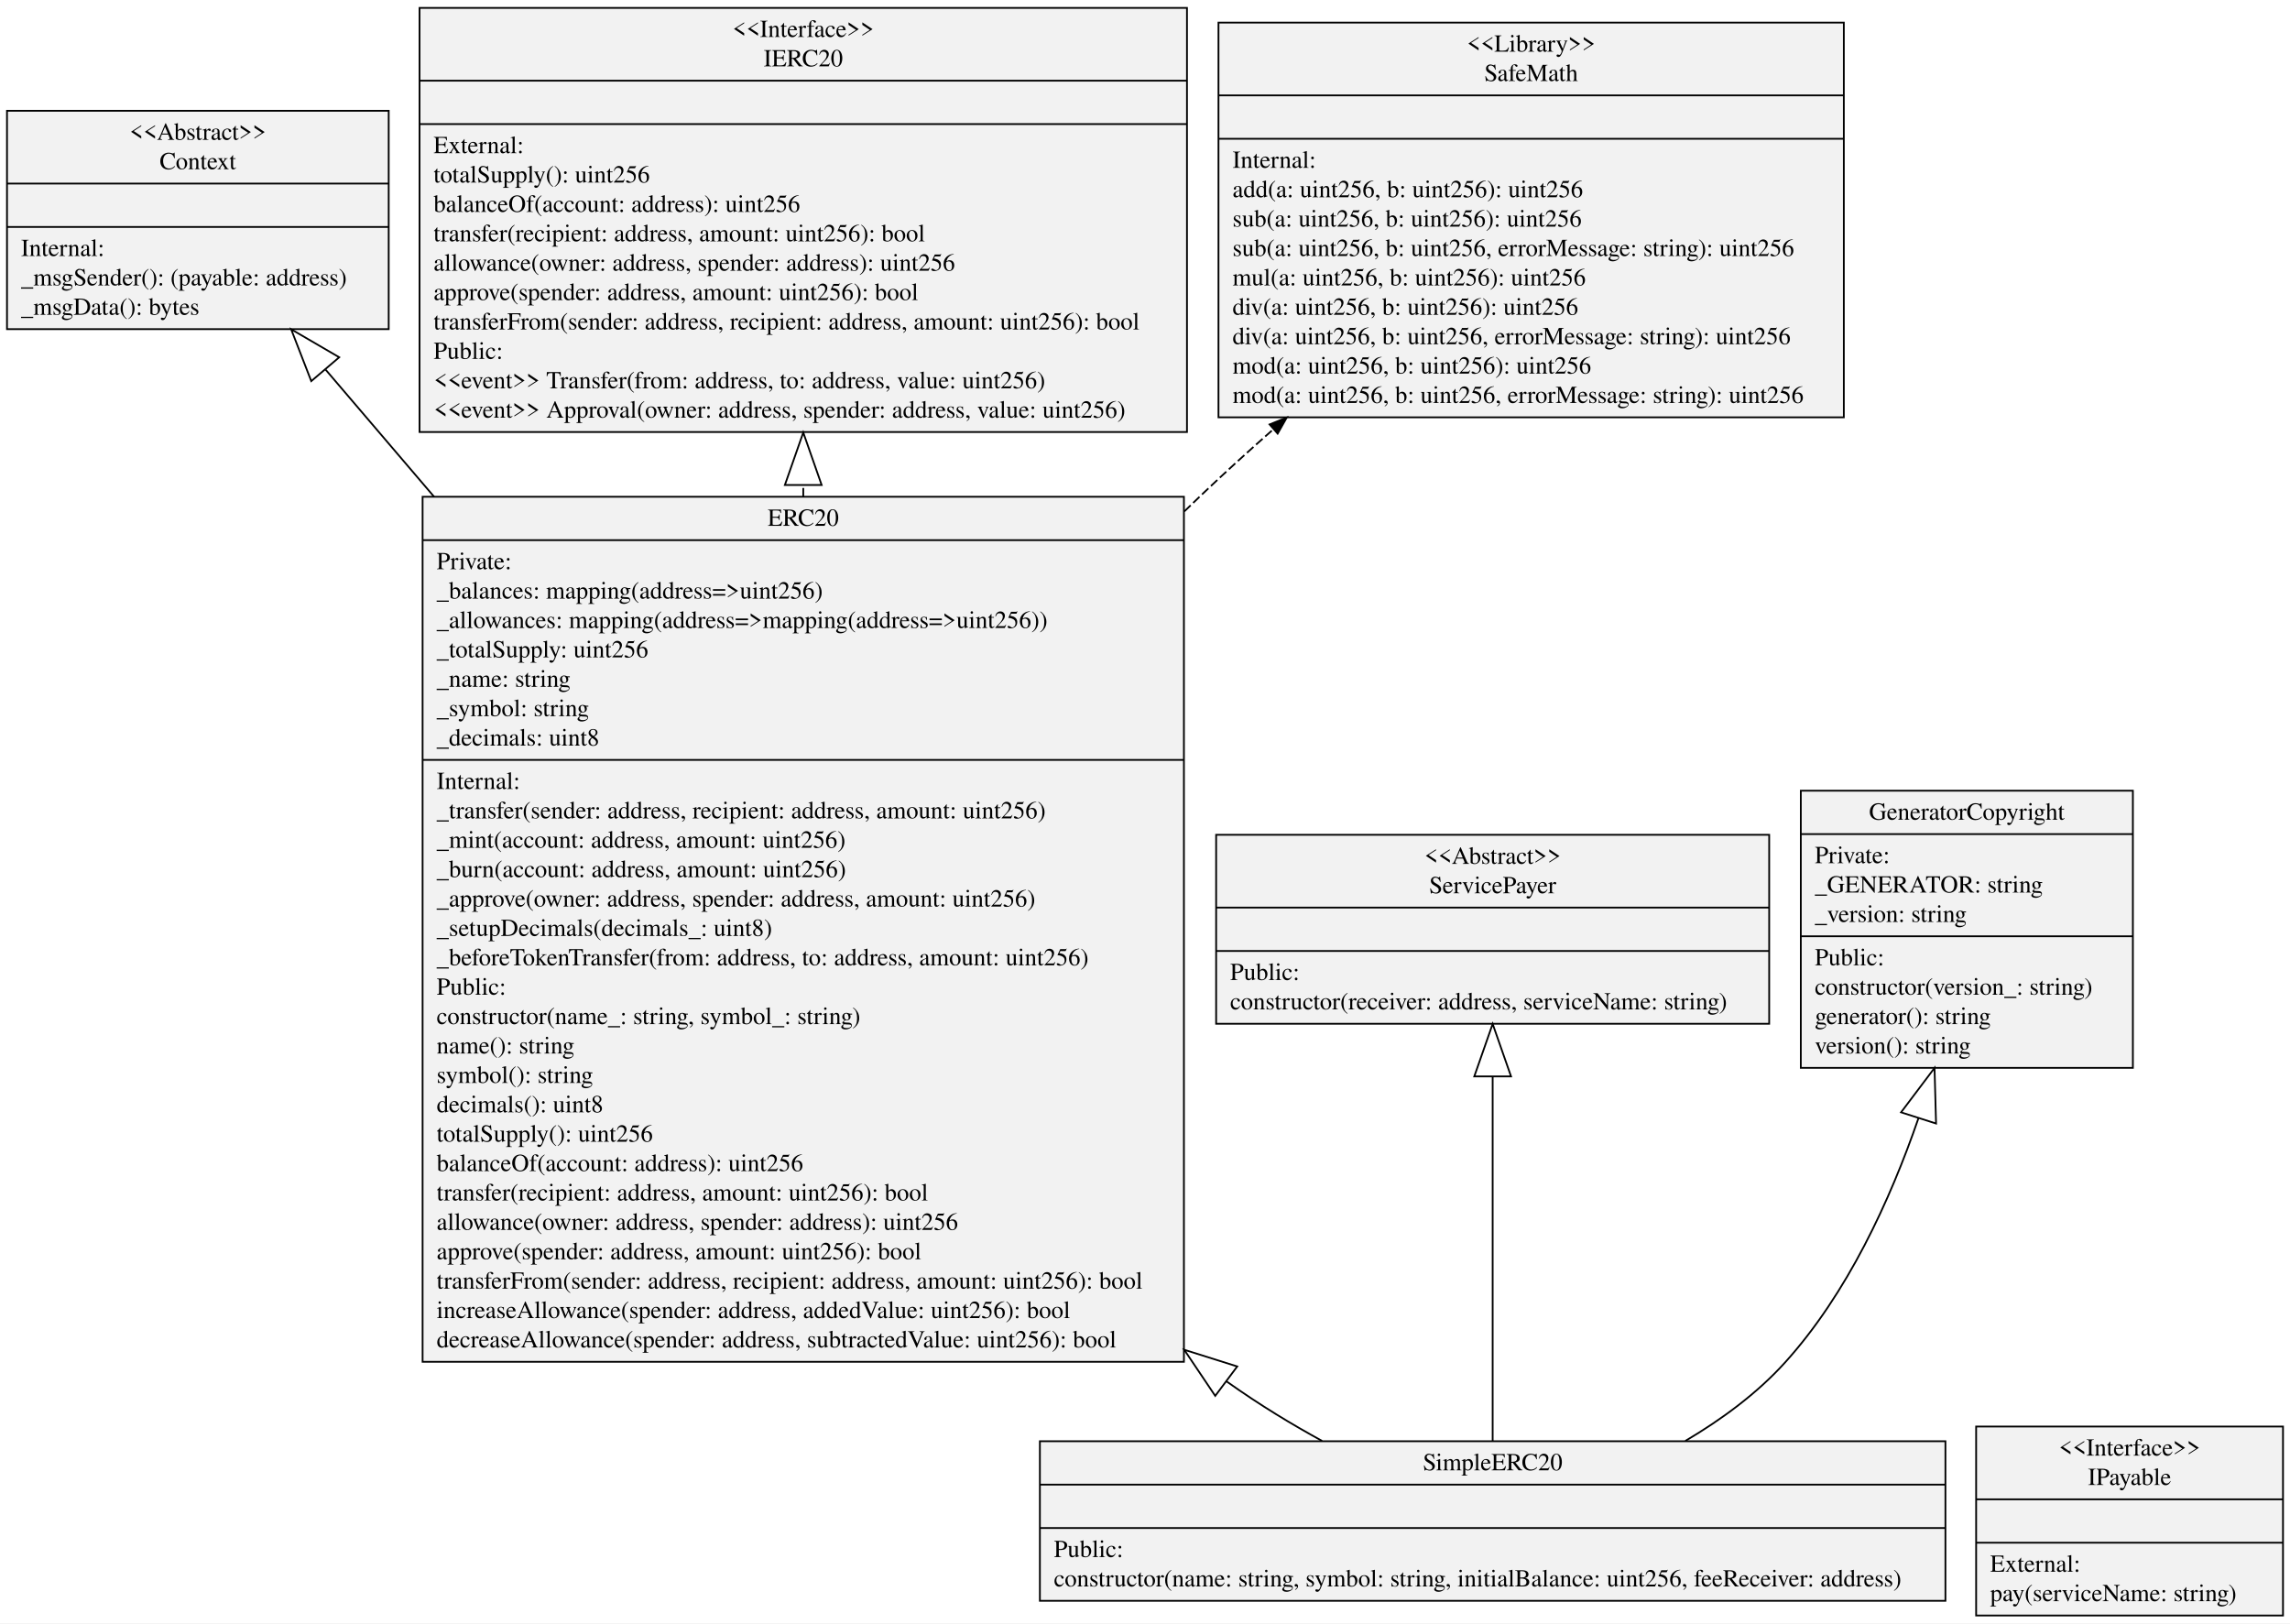
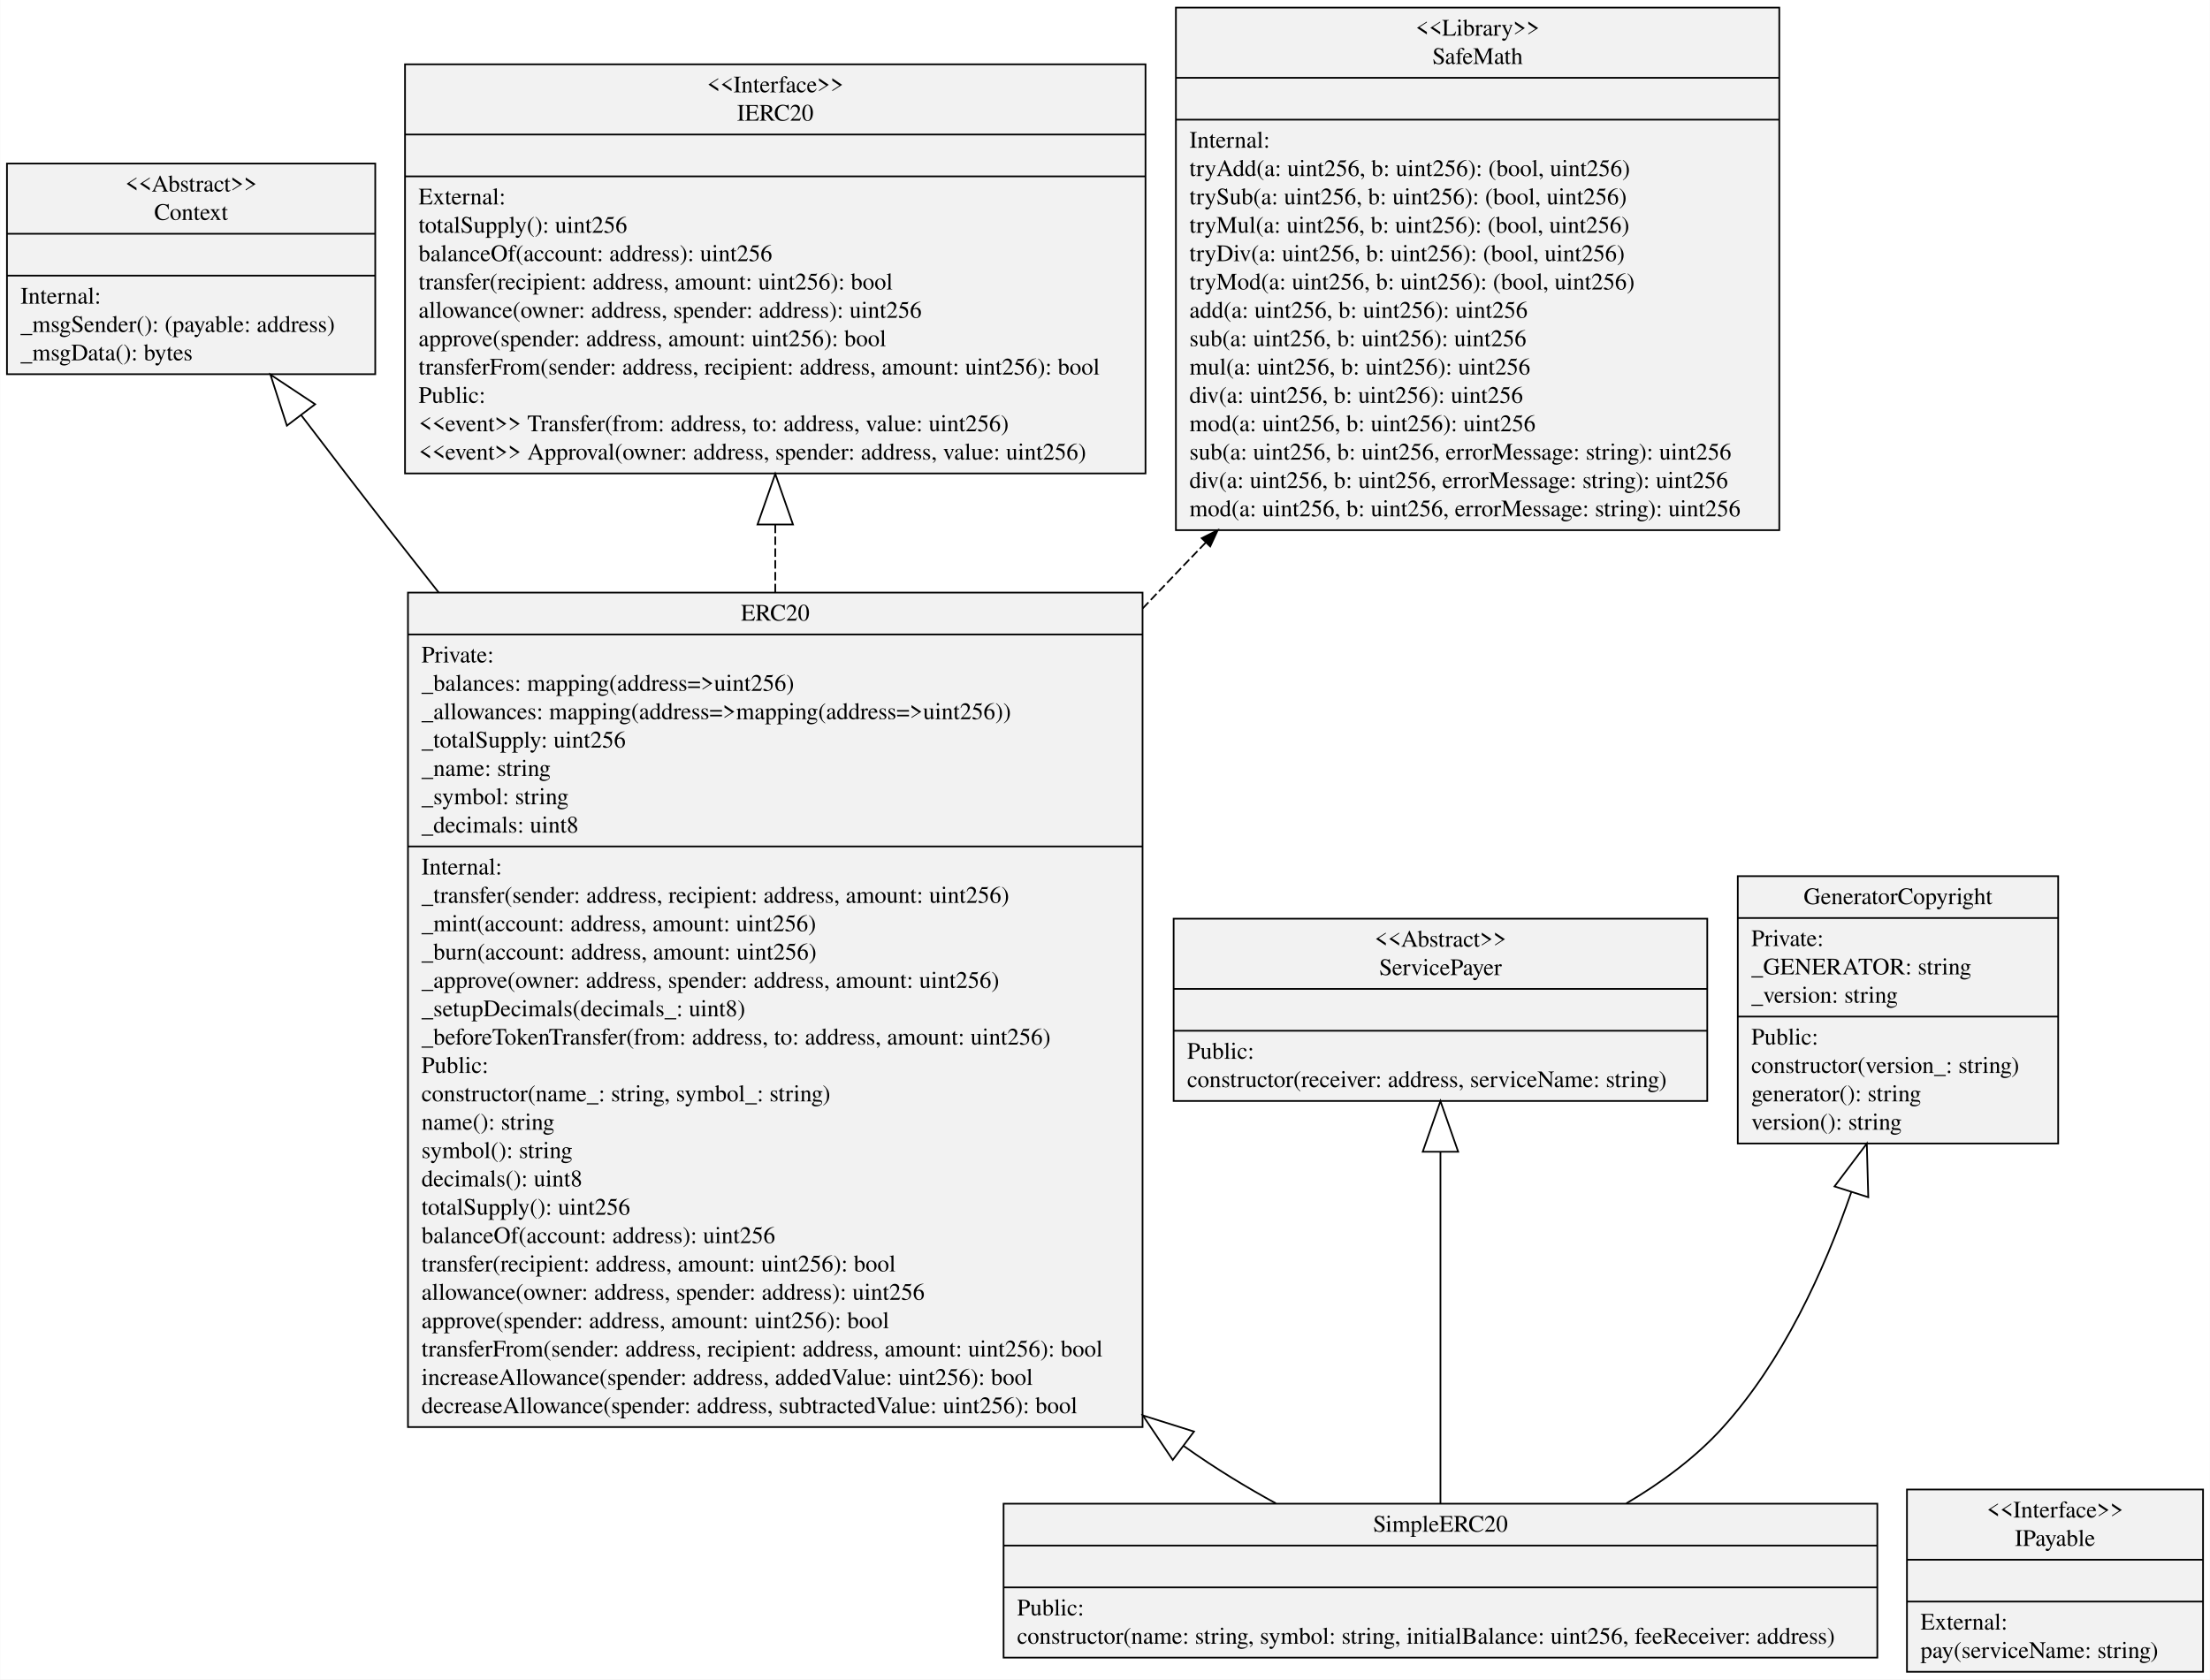
- <svg xmlns="http://www.w3.org/2000/svg" width="1309pt" height="928pt" viewBox="0.00 0.00 1308.76 927.80">
-   <g id="graph0" class="graph" transform="scale(1 1) rotate(0) translate(4 923.8)">
-     <polygon fill="#ffffff" stroke="transparent" points="-4,4 -4,-923.8 1304.762,-923.8 1304.762,4 -4,4" />
+ <svg xmlns="http://www.w3.org/2000/svg" width="1309pt" height="995pt" viewBox="0.00 0.00 1308.76 995.00">
+   <g id="graph0" class="graph" transform="scale(1 1) rotate(0) translate(4 991)">
+     <polygon fill="#ffffff" stroke="transparent" points="-4,4 -4,-991 1304.762,-991 1304.762,4 -4,4" />
    <g id="node1" class="node">
-       <polygon fill="#f2f2f2" stroke="#000000" points="0,-735.7 0,-860.5 218.145,-860.5 218.145,-735.7 0,-735.7" />
-       <text text-anchor="middle" x="109.072" y="-843.9" font-family="Times,serif" font-size="14.00" fill="#000000">&lt;&lt;Abstract&gt;&gt;</text>
-       <text text-anchor="middle" x="109.072" y="-827.1" font-family="Times,serif" font-size="14.00" fill="#000000">Context</text>
-       <polyline fill="none" stroke="#000000" points="0,-818.9 218.145,-818.9 " />
-       <text text-anchor="middle" x="109.072" y="-802.3" font-family="Times,serif" font-size="14.00" fill="#000000"> </text>
-       <polyline fill="none" stroke="#000000" points="0,-794.1 218.145,-794.1 " />
-       <text text-anchor="start" x="8" y="-777.5" font-family="Times,serif" font-size="14.00" fill="#000000">Internal:</text>
-       <text text-anchor="start" x="8" y="-760.7" font-family="Times,serif" font-size="14.00" fill="#000000">    _msgSender(): (payable: address)</text>
-       <text text-anchor="start" x="8" y="-743.9" font-family="Times,serif" font-size="14.00" fill="#000000">    _msgData(): bytes</text>
+       <polygon fill="#f2f2f2" stroke="#000000" points="0,-769.3 0,-894.1 218.145,-894.1 218.145,-769.3 0,-769.3" />
+       <text text-anchor="middle" x="109.072" y="-877.5" font-family="Times,serif" font-size="14.00" fill="#000000">&lt;&lt;Abstract&gt;&gt;</text>
+       <text text-anchor="middle" x="109.072" y="-860.7" font-family="Times,serif" font-size="14.00" fill="#000000">Context</text>
+       <polyline fill="none" stroke="#000000" points="0,-852.5 218.145,-852.5 " />
+       <text text-anchor="middle" x="109.072" y="-835.9" font-family="Times,serif" font-size="14.00" fill="#000000"> </text>
+       <polyline fill="none" stroke="#000000" points="0,-827.7 218.145,-827.7 " />
+       <text text-anchor="start" x="8" y="-811.1" font-family="Times,serif" font-size="14.00" fill="#000000">Internal:</text>
+       <text text-anchor="start" x="8" y="-794.3" font-family="Times,serif" font-size="14.00" fill="#000000">    _msgSender(): (payable: address)</text>
+       <text text-anchor="start" x="8" y="-777.5" font-family="Times,serif" font-size="14.00" fill="#000000">    _msgData(): bytes</text>
    </g>
    <g id="node2" class="node">
-       <polygon fill="#f2f2f2" stroke="#000000" points="235.772,-676.9 235.772,-919.3 674.372,-919.3 674.372,-676.9 235.772,-676.9" />
-       <text text-anchor="middle" x="455.072" y="-902.7" font-family="Times,serif" font-size="14.00" fill="#000000">&lt;&lt;Interface&gt;&gt;</text>
-       <text text-anchor="middle" x="455.072" y="-885.9" font-family="Times,serif" font-size="14.00" fill="#000000">IERC20</text>
-       <polyline fill="none" stroke="#000000" points="235.772,-877.7 674.372,-877.7 " />
-       <text text-anchor="middle" x="455.072" y="-861.1" font-family="Times,serif" font-size="14.00" fill="#000000"> </text>
-       <polyline fill="none" stroke="#000000" points="235.772,-852.9 674.372,-852.9 " />
-       <text text-anchor="start" x="243.772" y="-836.3" font-family="Times,serif" font-size="14.00" fill="#000000">External:</text>
-       <text text-anchor="start" x="243.772" y="-819.5" font-family="Times,serif" font-size="14.00" fill="#000000">     totalSupply(): uint256</text>
-       <text text-anchor="start" x="243.772" y="-802.7" font-family="Times,serif" font-size="14.00" fill="#000000">     balanceOf(account: address): uint256</text>
-       <text text-anchor="start" x="243.772" y="-785.9" font-family="Times,serif" font-size="14.00" fill="#000000">     transfer(recipient: address, amount: uint256): bool</text>
-       <text text-anchor="start" x="243.772" y="-769.1" font-family="Times,serif" font-size="14.00" fill="#000000">     allowance(owner: address, spender: address): uint256</text>
-       <text text-anchor="start" x="243.772" y="-752.3" font-family="Times,serif" font-size="14.00" fill="#000000">     approve(spender: address, amount: uint256): bool</text>
-       <text text-anchor="start" x="243.772" y="-735.5" font-family="Times,serif" font-size="14.00" fill="#000000">     transferFrom(sender: address, recipient: address, amount: uint256): bool</text>
-       <text text-anchor="start" x="243.772" y="-718.7" font-family="Times,serif" font-size="14.00" fill="#000000">Public:</text>
-       <text text-anchor="start" x="243.772" y="-701.9" font-family="Times,serif" font-size="14.00" fill="#000000">    &lt;&lt;event&gt;&gt; Transfer(from: address, to: address, value: uint256)</text>
-       <text text-anchor="start" x="243.772" y="-685.1" font-family="Times,serif" font-size="14.00" fill="#000000">    &lt;&lt;event&gt;&gt; Approval(owner: address, spender: address, value: uint256)</text>
+       <polygon fill="#f2f2f2" stroke="#000000" points="235.772,-710.5 235.772,-952.9 674.372,-952.9 674.372,-710.5 235.772,-710.5" />
+       <text text-anchor="middle" x="455.072" y="-936.3" font-family="Times,serif" font-size="14.00" fill="#000000">&lt;&lt;Interface&gt;&gt;</text>
+       <text text-anchor="middle" x="455.072" y="-919.5" font-family="Times,serif" font-size="14.00" fill="#000000">IERC20</text>
+       <polyline fill="none" stroke="#000000" points="235.772,-911.3 674.372,-911.3 " />
+       <text text-anchor="middle" x="455.072" y="-894.7" font-family="Times,serif" font-size="14.00" fill="#000000"> </text>
+       <polyline fill="none" stroke="#000000" points="235.772,-886.5 674.372,-886.5 " />
+       <text text-anchor="start" x="243.772" y="-869.9" font-family="Times,serif" font-size="14.00" fill="#000000">External:</text>
+       <text text-anchor="start" x="243.772" y="-853.1" font-family="Times,serif" font-size="14.00" fill="#000000">     totalSupply(): uint256</text>
+       <text text-anchor="start" x="243.772" y="-836.3" font-family="Times,serif" font-size="14.00" fill="#000000">     balanceOf(account: address): uint256</text>
+       <text text-anchor="start" x="243.772" y="-819.5" font-family="Times,serif" font-size="14.00" fill="#000000">     transfer(recipient: address, amount: uint256): bool</text>
+       <text text-anchor="start" x="243.772" y="-802.7" font-family="Times,serif" font-size="14.00" fill="#000000">     allowance(owner: address, spender: address): uint256</text>
+       <text text-anchor="start" x="243.772" y="-785.9" font-family="Times,serif" font-size="14.00" fill="#000000">     approve(spender: address, amount: uint256): bool</text>
+       <text text-anchor="start" x="243.772" y="-769.1" font-family="Times,serif" font-size="14.00" fill="#000000">     transferFrom(sender: address, recipient: address, amount: uint256): bool</text>
+       <text text-anchor="start" x="243.772" y="-752.3" font-family="Times,serif" font-size="14.00" fill="#000000">Public:</text>
+       <text text-anchor="start" x="243.772" y="-735.5" font-family="Times,serif" font-size="14.00" fill="#000000">    &lt;&lt;event&gt;&gt; Transfer(from: address, to: address, value: uint256)</text>
+       <text text-anchor="start" x="243.772" y="-718.7" font-family="Times,serif" font-size="14.00" fill="#000000">    &lt;&lt;event&gt;&gt; Approval(owner: address, spender: address, value: uint256)</text>
    </g>
    <g id="node3" class="node">
-       <polygon fill="#f2f2f2" stroke="#000000" points="692.376,-685.3 692.376,-910.9 1049.769,-910.9 1049.769,-685.3 692.376,-685.3" />
-       <text text-anchor="middle" x="871.072" y="-894.3" font-family="Times,serif" font-size="14.00" fill="#000000">&lt;&lt;Library&gt;&gt;</text>
-       <text text-anchor="middle" x="871.072" y="-877.5" font-family="Times,serif" font-size="14.00" fill="#000000">SafeMath</text>
-       <polyline fill="none" stroke="#000000" points="692.376,-869.3 1049.769,-869.3 " />
-       <text text-anchor="middle" x="871.072" y="-852.7" font-family="Times,serif" font-size="14.00" fill="#000000"> </text>
-       <polyline fill="none" stroke="#000000" points="692.376,-844.5 1049.769,-844.5 " />
-       <text text-anchor="start" x="700.376" y="-827.9" font-family="Times,serif" font-size="14.00" fill="#000000">Internal:</text>
-       <text text-anchor="start" x="700.376" y="-811.1" font-family="Times,serif" font-size="14.00" fill="#000000">    add(a: uint256, b: uint256): uint256</text>
-       <text text-anchor="start" x="700.376" y="-794.3" font-family="Times,serif" font-size="14.00" fill="#000000">    sub(a: uint256, b: uint256): uint256</text>
-       <text text-anchor="start" x="700.376" y="-777.5" font-family="Times,serif" font-size="14.00" fill="#000000">    sub(a: uint256, b: uint256, errorMessage: string): uint256</text>
-       <text text-anchor="start" x="700.376" y="-760.7" font-family="Times,serif" font-size="14.00" fill="#000000">    mul(a: uint256, b: uint256): uint256</text>
-       <text text-anchor="start" x="700.376" y="-743.9" font-family="Times,serif" font-size="14.00" fill="#000000">    div(a: uint256, b: uint256): uint256</text>
-       <text text-anchor="start" x="700.376" y="-727.1" font-family="Times,serif" font-size="14.00" fill="#000000">    div(a: uint256, b: uint256, errorMessage: string): uint256</text>
-       <text text-anchor="start" x="700.376" y="-710.3" font-family="Times,serif" font-size="14.00" fill="#000000">    mod(a: uint256, b: uint256): uint256</text>
-       <text text-anchor="start" x="700.376" y="-693.5" font-family="Times,serif" font-size="14.00" fill="#000000">    mod(a: uint256, b: uint256, errorMessage: string): uint256</text>
+       <polygon fill="#f2f2f2" stroke="#000000" points="692.376,-676.9 692.376,-986.5 1049.769,-986.5 1049.769,-676.9 692.376,-676.9" />
+       <text text-anchor="middle" x="871.072" y="-969.9" font-family="Times,serif" font-size="14.00" fill="#000000">&lt;&lt;Library&gt;&gt;</text>
+       <text text-anchor="middle" x="871.072" y="-953.1" font-family="Times,serif" font-size="14.00" fill="#000000">SafeMath</text>
+       <polyline fill="none" stroke="#000000" points="692.376,-944.9 1049.769,-944.9 " />
+       <text text-anchor="middle" x="871.072" y="-928.3" font-family="Times,serif" font-size="14.00" fill="#000000"> </text>
+       <polyline fill="none" stroke="#000000" points="692.376,-920.1 1049.769,-920.1 " />
+       <text text-anchor="start" x="700.376" y="-903.5" font-family="Times,serif" font-size="14.00" fill="#000000">Internal:</text>
+       <text text-anchor="start" x="700.376" y="-886.7" font-family="Times,serif" font-size="14.00" fill="#000000">    tryAdd(a: uint256, b: uint256): (bool, uint256)</text>
+       <text text-anchor="start" x="700.376" y="-869.9" font-family="Times,serif" font-size="14.00" fill="#000000">    trySub(a: uint256, b: uint256): (bool, uint256)</text>
+       <text text-anchor="start" x="700.376" y="-853.1" font-family="Times,serif" font-size="14.00" fill="#000000">    tryMul(a: uint256, b: uint256): (bool, uint256)</text>
+       <text text-anchor="start" x="700.376" y="-836.3" font-family="Times,serif" font-size="14.00" fill="#000000">    tryDiv(a: uint256, b: uint256): (bool, uint256)</text>
+       <text text-anchor="start" x="700.376" y="-819.5" font-family="Times,serif" font-size="14.00" fill="#000000">    tryMod(a: uint256, b: uint256): (bool, uint256)</text>
+       <text text-anchor="start" x="700.376" y="-802.7" font-family="Times,serif" font-size="14.00" fill="#000000">    add(a: uint256, b: uint256): uint256</text>
+       <text text-anchor="start" x="700.376" y="-785.9" font-family="Times,serif" font-size="14.00" fill="#000000">    sub(a: uint256, b: uint256): uint256</text>
+       <text text-anchor="start" x="700.376" y="-769.1" font-family="Times,serif" font-size="14.00" fill="#000000">    mul(a: uint256, b: uint256): uint256</text>
+       <text text-anchor="start" x="700.376" y="-752.3" font-family="Times,serif" font-size="14.00" fill="#000000">    div(a: uint256, b: uint256): uint256</text>
+       <text text-anchor="start" x="700.376" y="-735.5" font-family="Times,serif" font-size="14.00" fill="#000000">    mod(a: uint256, b: uint256): uint256</text>
+       <text text-anchor="start" x="700.376" y="-718.7" font-family="Times,serif" font-size="14.00" fill="#000000">    sub(a: uint256, b: uint256, errorMessage: string): uint256</text>
+       <text text-anchor="start" x="700.376" y="-701.9" font-family="Times,serif" font-size="14.00" fill="#000000">    div(a: uint256, b: uint256, errorMessage: string): uint256</text>
+       <text text-anchor="start" x="700.376" y="-685.1" font-family="Times,serif" font-size="14.00" fill="#000000">    mod(a: uint256, b: uint256, errorMessage: string): uint256</text>
    </g>
    <g id="node4" class="node">
      <polygon fill="#f2f2f2" stroke="#000000" points="237.522,-145.5 237.522,-639.9 672.622,-639.9 672.622,-145.5 237.522,-145.5" />
      <text text-anchor="middle" x="455.072" y="-623.3" font-family="Times,serif" font-size="14.00" fill="#000000">ERC20</text>
      <polyline fill="none" stroke="#000000" points="237.522,-615.1 672.622,-615.1 " />
      <text text-anchor="start" x="245.522" y="-598.5" font-family="Times,serif" font-size="14.00" fill="#000000">Private:</text>
      <text text-anchor="start" x="245.522" y="-581.7" font-family="Times,serif" font-size="14.00" fill="#000000">   _balances: mapping(address=&gt;uint256)</text>
      <text text-anchor="start" x="245.522" y="-564.9" font-family="Times,serif" font-size="14.00" fill="#000000">   _allowances: mapping(address=&gt;mapping(address=&gt;uint256))</text>
      <text text-anchor="start" x="245.522" y="-548.1" font-family="Times,serif" font-size="14.00" fill="#000000">   _totalSupply: uint256</text>
      <text text-anchor="start" x="245.522" y="-531.3" font-family="Times,serif" font-size="14.00" fill="#000000">   _name: string</text>
      <text text-anchor="start" x="245.522" y="-514.5" font-family="Times,serif" font-size="14.00" fill="#000000">   _symbol: string</text>
      <text text-anchor="start" x="245.522" y="-497.7" font-family="Times,serif" font-size="14.00" fill="#000000">   _decimals: uint8</text>
      <polyline fill="none" stroke="#000000" points="237.522,-489.5 672.622,-489.5 " />
      <text text-anchor="start" x="245.522" y="-472.9" font-family="Times,serif" font-size="14.00" fill="#000000">Internal:</text>
      <text text-anchor="start" x="245.522" y="-456.1" font-family="Times,serif" font-size="14.00" fill="#000000">    _transfer(sender: address, recipient: address, amount: uint256)</text>
      <text text-anchor="start" x="245.522" y="-439.3" font-family="Times,serif" font-size="14.00" fill="#000000">    _mint(account: address, amount: uint256)</text>
      <text text-anchor="start" x="245.522" y="-422.5" font-family="Times,serif" font-size="14.00" fill="#000000">    _burn(account: address, amount: uint256)</text>
      <text text-anchor="start" x="245.522" y="-405.7" font-family="Times,serif" font-size="14.00" fill="#000000">    _approve(owner: address, spender: address, amount: uint256)</text>
      <text text-anchor="start" x="245.522" y="-388.9" font-family="Times,serif" font-size="14.00" fill="#000000">    _setupDecimals(decimals_: uint8)</text>
      <text text-anchor="start" x="245.522" y="-372.1" font-family="Times,serif" font-size="14.00" fill="#000000">    _beforeTokenTransfer(from: address, to: address, amount: uint256)</text>
      <text text-anchor="start" x="245.522" y="-355.3" font-family="Times,serif" font-size="14.00" fill="#000000">Public:</text>
      <text text-anchor="start" x="245.522" y="-338.5" font-family="Times,serif" font-size="14.00" fill="#000000">    constructor(name_: string, symbol_: string)</text>
      <text text-anchor="start" x="245.522" y="-321.7" font-family="Times,serif" font-size="14.00" fill="#000000">    name(): string</text>
      <text text-anchor="start" x="245.522" y="-304.9" font-family="Times,serif" font-size="14.00" fill="#000000">    symbol(): string</text>
      <text text-anchor="start" x="245.522" y="-288.1" font-family="Times,serif" font-size="14.00" fill="#000000">    decimals(): uint8</text>
      <text text-anchor="start" x="245.522" y="-271.3" font-family="Times,serif" font-size="14.00" fill="#000000">    totalSupply(): uint256</text>
      <text text-anchor="start" x="245.522" y="-254.5" font-family="Times,serif" font-size="14.00" fill="#000000">    balanceOf(account: address): uint256</text>
      <text text-anchor="start" x="245.522" y="-237.7" font-family="Times,serif" font-size="14.00" fill="#000000">    transfer(recipient: address, amount: uint256): bool</text>
      <text text-anchor="start" x="245.522" y="-220.9" font-family="Times,serif" font-size="14.00" fill="#000000">    allowance(owner: address, spender: address): uint256</text>
      <text text-anchor="start" x="245.522" y="-204.1" font-family="Times,serif" font-size="14.00" fill="#000000">    approve(spender: address, amount: uint256): bool</text>
      <text text-anchor="start" x="245.522" y="-187.3" font-family="Times,serif" font-size="14.00" fill="#000000">    transferFrom(sender: address, recipient: address, amount: uint256): bool</text>
      <text text-anchor="start" x="245.522" y="-170.5" font-family="Times,serif" font-size="14.00" fill="#000000">    increaseAllowance(spender: address, addedValue: uint256): bool</text>
      <text text-anchor="start" x="245.522" y="-153.7" font-family="Times,serif" font-size="14.00" fill="#000000">    decreaseAllowance(spender: address, subtractedValue: uint256): bool</text>
    </g>
    <g id="edge1" class="edge">
-       <path fill="none" stroke="#000000" d="M244.083,-639.91C222.058,-665.717 200.897,-690.512 182.125,-712.506" />
-       <polygon fill="none" stroke="#000000" points="173.887,-705.984 162.398,-735.62 189.86,-719.617 173.887,-705.984" />
+       <path fill="none" stroke="#000000" d="M255.716,-639.946C246.002,-652.249 236.411,-664.451 227.072,-676.4 209.785,-698.52 191.319,-722.602 174.25,-745.054" />
+       <polygon fill="none" stroke="#000000" points="165.808,-738.809 156.056,-769.061 182.544,-751.493 165.808,-738.809" />
    </g>
    <g id="edge2" class="edge">
-       <path fill="none" stroke="#000000" stroke-dasharray="5,2" d="M455.072,-639.91C455.072,-642.067 455.072,-644.216 455.072,-646.358" />
-       <polygon fill="none" stroke="#000000" points="444.572,-646.628 455.072,-676.628 465.572,-646.628 444.572,-646.628" />
+       <path fill="none" stroke="#000000" stroke-dasharray="5,2" d="M455.072,-640.106C455.072,-653.648 455.072,-667.047 455.072,-680.09" />
+       <polygon fill="none" stroke="#000000" points="444.572,-680.243 455.072,-710.243 465.572,-680.243 444.572,-680.243" />
    </g>
    <g id="edge3" class="edge">
-       <path fill="none" stroke="#000000" stroke-dasharray="5,2" d="M672.872,-631.544C675.946,-634.527 679.013,-637.48 682.072,-640.4 695.365,-653.09 709.526,-665.966 723.887,-678.608" />
-       <polygon fill="#000000" stroke="#000000" points="721.582,-681.242 731.412,-685.196 726.193,-675.975 721.582,-681.242" />
+       <path fill="none" stroke="#000000" stroke-dasharray="5,2" d="M672.669,-630.494C675.82,-633.822 678.956,-637.125 682.072,-640.4 691.201,-649.994 700.628,-659.81 710.173,-669.682" />
+       <polygon fill="#000000" stroke="#000000" points="707.671,-672.129 717.143,-676.877 712.699,-667.259 707.671,-672.129" />
    </g>
    <g id="node5" class="node">
      <polygon fill="#f2f2f2" stroke="#000000" points="1125.383,-.5 1125.383,-108.5 1300.762,-108.5 1300.762,-.5 1125.383,-.5" />
      <text text-anchor="middle" x="1213.072" y="-91.9" font-family="Times,serif" font-size="14.00" fill="#000000">&lt;&lt;Interface&gt;&gt;</text>
      <text text-anchor="middle" x="1213.072" y="-75.1" font-family="Times,serif" font-size="14.00" fill="#000000">IPayable</text>
      <polyline fill="none" stroke="#000000" points="1125.383,-66.9 1300.762,-66.9 " />
      <text text-anchor="middle" x="1213.072" y="-50.3" font-family="Times,serif" font-size="14.00" fill="#000000"> </text>
      <polyline fill="none" stroke="#000000" points="1125.383,-42.1 1300.762,-42.1 " />
      <text text-anchor="start" x="1133.383" y="-25.5" font-family="Times,serif" font-size="14.00" fill="#000000">External:</text>
      <text text-anchor="start" x="1133.383" y="-8.7" font-family="Times,serif" font-size="14.00" fill="#000000">     pay(serviceName: string)</text>
    </g>
    <g id="node6" class="node">
      <polygon fill="#f2f2f2" stroke="#000000" points="691.032,-338.7 691.032,-446.7 1007.112,-446.7 1007.112,-338.7 691.032,-338.7" />
      <text text-anchor="middle" x="849.072" y="-430.1" font-family="Times,serif" font-size="14.00" fill="#000000">&lt;&lt;Abstract&gt;&gt;</text>
      <text text-anchor="middle" x="849.072" y="-413.3" font-family="Times,serif" font-size="14.00" fill="#000000">ServicePayer</text>
      <polyline fill="none" stroke="#000000" points="691.032,-405.1 1007.112,-405.1 " />
      <text text-anchor="middle" x="849.072" y="-388.5" font-family="Times,serif" font-size="14.00" fill="#000000"> </text>
      <polyline fill="none" stroke="#000000" points="691.032,-380.3 1007.112,-380.3 " />
      <text text-anchor="start" x="699.032" y="-363.7" font-family="Times,serif" font-size="14.00" fill="#000000">Public:</text>
      <text text-anchor="start" x="699.032" y="-346.9" font-family="Times,serif" font-size="14.00" fill="#000000">    constructor(receiver: address, serviceName: string)</text>
    </g>
    <g id="node7" class="node">
      <polygon fill="#f2f2f2" stroke="#000000" points="1025.18,-313.5 1025.18,-471.9 1214.965,-471.9 1214.965,-313.5 1025.18,-313.5" />
      <text text-anchor="middle" x="1120.072" y="-455.3" font-family="Times,serif" font-size="14.00" fill="#000000">GeneratorCopyright</text>
      <polyline fill="none" stroke="#000000" points="1025.18,-447.1 1214.965,-447.1 " />
      <text text-anchor="start" x="1033.18" y="-430.5" font-family="Times,serif" font-size="14.00" fill="#000000">Private:</text>
      <text text-anchor="start" x="1033.18" y="-413.7" font-family="Times,serif" font-size="14.00" fill="#000000">   _GENERATOR: string</text>
      <text text-anchor="start" x="1033.18" y="-396.9" font-family="Times,serif" font-size="14.00" fill="#000000">   _version: string</text>
      <polyline fill="none" stroke="#000000" points="1025.18,-388.7 1214.965,-388.7 " />
      <text text-anchor="start" x="1033.18" y="-372.1" font-family="Times,serif" font-size="14.00" fill="#000000">Public:</text>
      <text text-anchor="start" x="1033.18" y="-355.3" font-family="Times,serif" font-size="14.00" fill="#000000">    constructor(version_: string)</text>
      <text text-anchor="start" x="1033.18" y="-338.5" font-family="Times,serif" font-size="14.00" fill="#000000">    generator(): string</text>
      <text text-anchor="start" x="1033.18" y="-321.7" font-family="Times,serif" font-size="14.00" fill="#000000">    version(): string</text>
    </g>
    <g id="node8" class="node">
      <polygon fill="#f2f2f2" stroke="#000000" points="590.308,-8.9 590.308,-100.1 1107.836,-100.1 1107.836,-8.9 590.308,-8.9" />
      <text text-anchor="middle" x="849.072" y="-83.5" font-family="Times,serif" font-size="14.00" fill="#000000">SimpleERC20</text>
      <polyline fill="none" stroke="#000000" points="590.308,-75.3 1107.836,-75.3 " />
      <text text-anchor="middle" x="849.072" y="-58.7" font-family="Times,serif" font-size="14.00" fill="#000000"> </text>
      <polyline fill="none" stroke="#000000" points="590.308,-50.5 1107.836,-50.5 " />
      <text text-anchor="start" x="598.308" y="-33.9" font-family="Times,serif" font-size="14.00" fill="#000000">Public:</text>
      <text text-anchor="start" x="598.308" y="-17.1" font-family="Times,serif" font-size="14.00" fill="#000000">    constructor(name: string, symbol: string, initialBalance: uint256, feeReceiver: address)</text>
    </g>
    <g id="edge4" class="edge">
      <path fill="none" stroke="#000000" d="M751.604,-100.272C734.46,-109.674 716.846,-120.209 696.893,-134.363" />
      <polygon fill="none" stroke="#000000" points="690.515,-126.021 672.781,-152.397 703.093,-142.837 690.515,-126.021" />
    </g>
    <g id="edge5" class="edge">
      <path fill="none" stroke="#000000" d="M849.072,-100.111C849.072,-153.335 849.072,-242.447 849.072,-308.371" />
      <polygon fill="none" stroke="#000000" points="838.572,-308.613 849.072,-338.613 859.572,-308.613 838.572,-308.613" />
    </g>
    <g id="edge6" class="edge">
      <path fill="none" stroke="#000000" d="M959.174,-100.274C979.953,-112.541 1000.135,-127.4 1016.072,-145 1051.7,-184.345 1076.204,-237.661 1092.433,-284.75" />
      <polygon fill="none" stroke="#000000" points="1082.473,-288.076 1101.605,-313.457 1102.477,-281.685 1082.473,-288.076" />
    </g>
  </g>
</svg>
